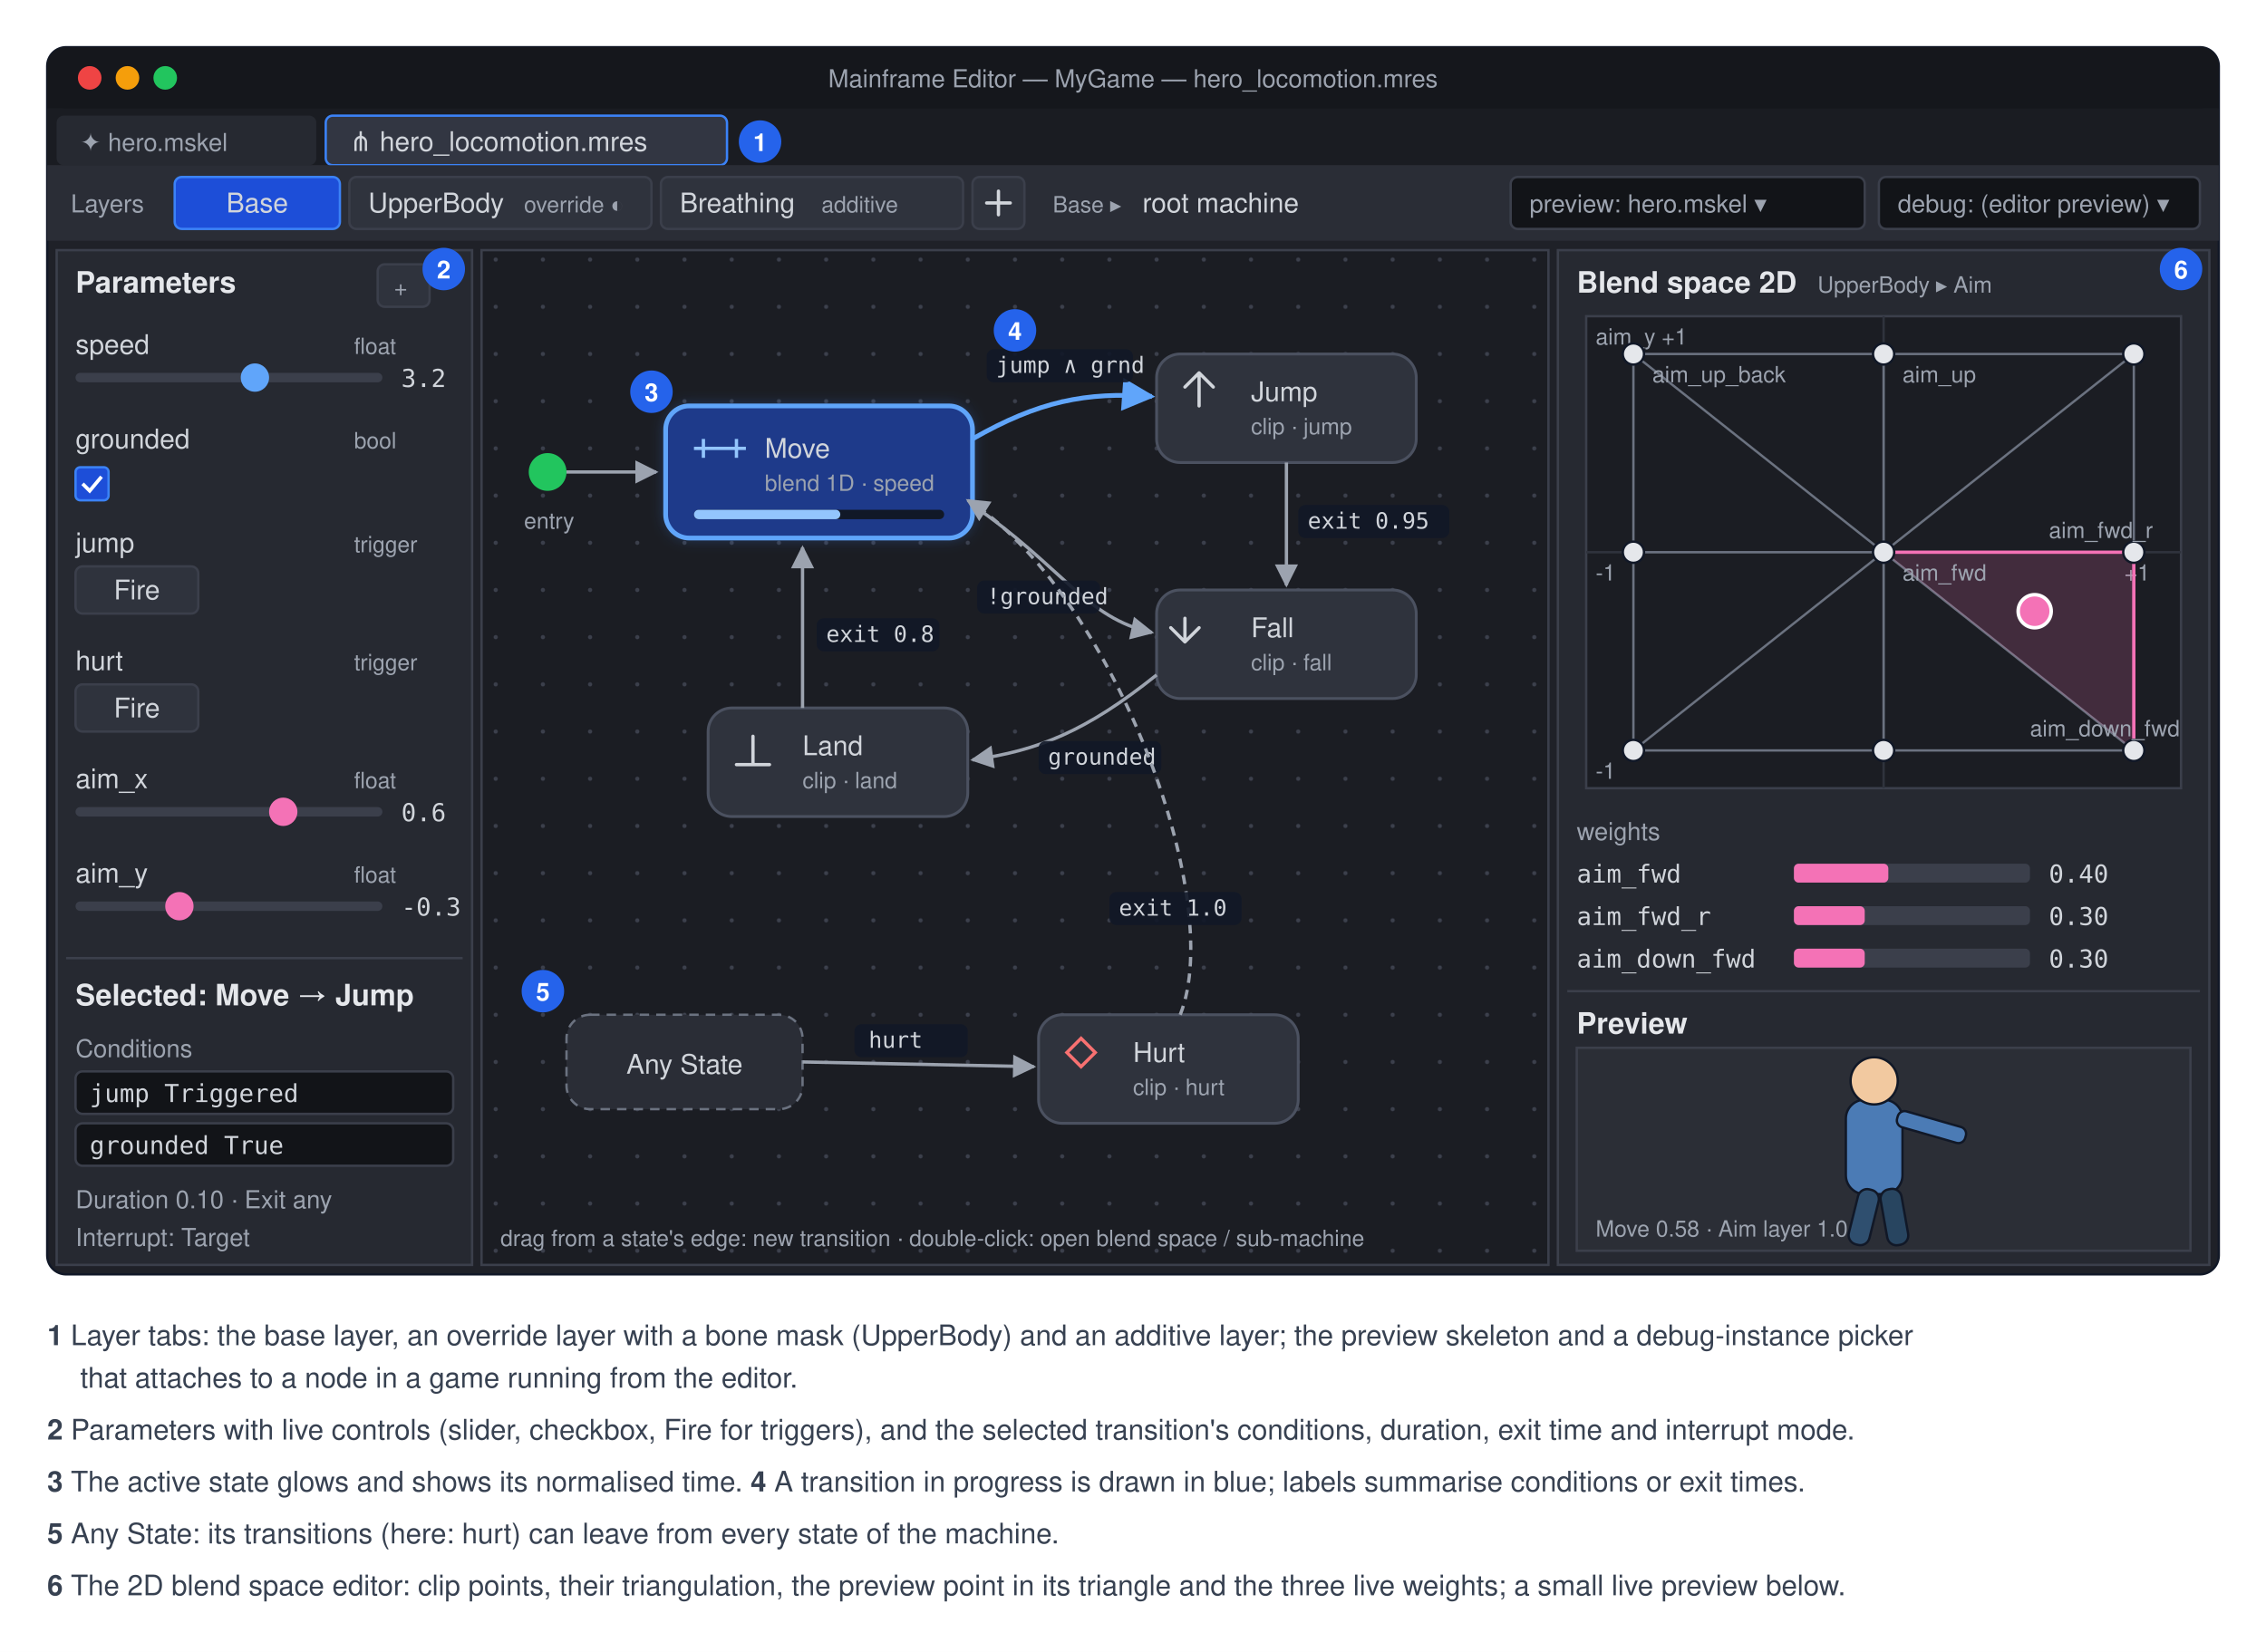
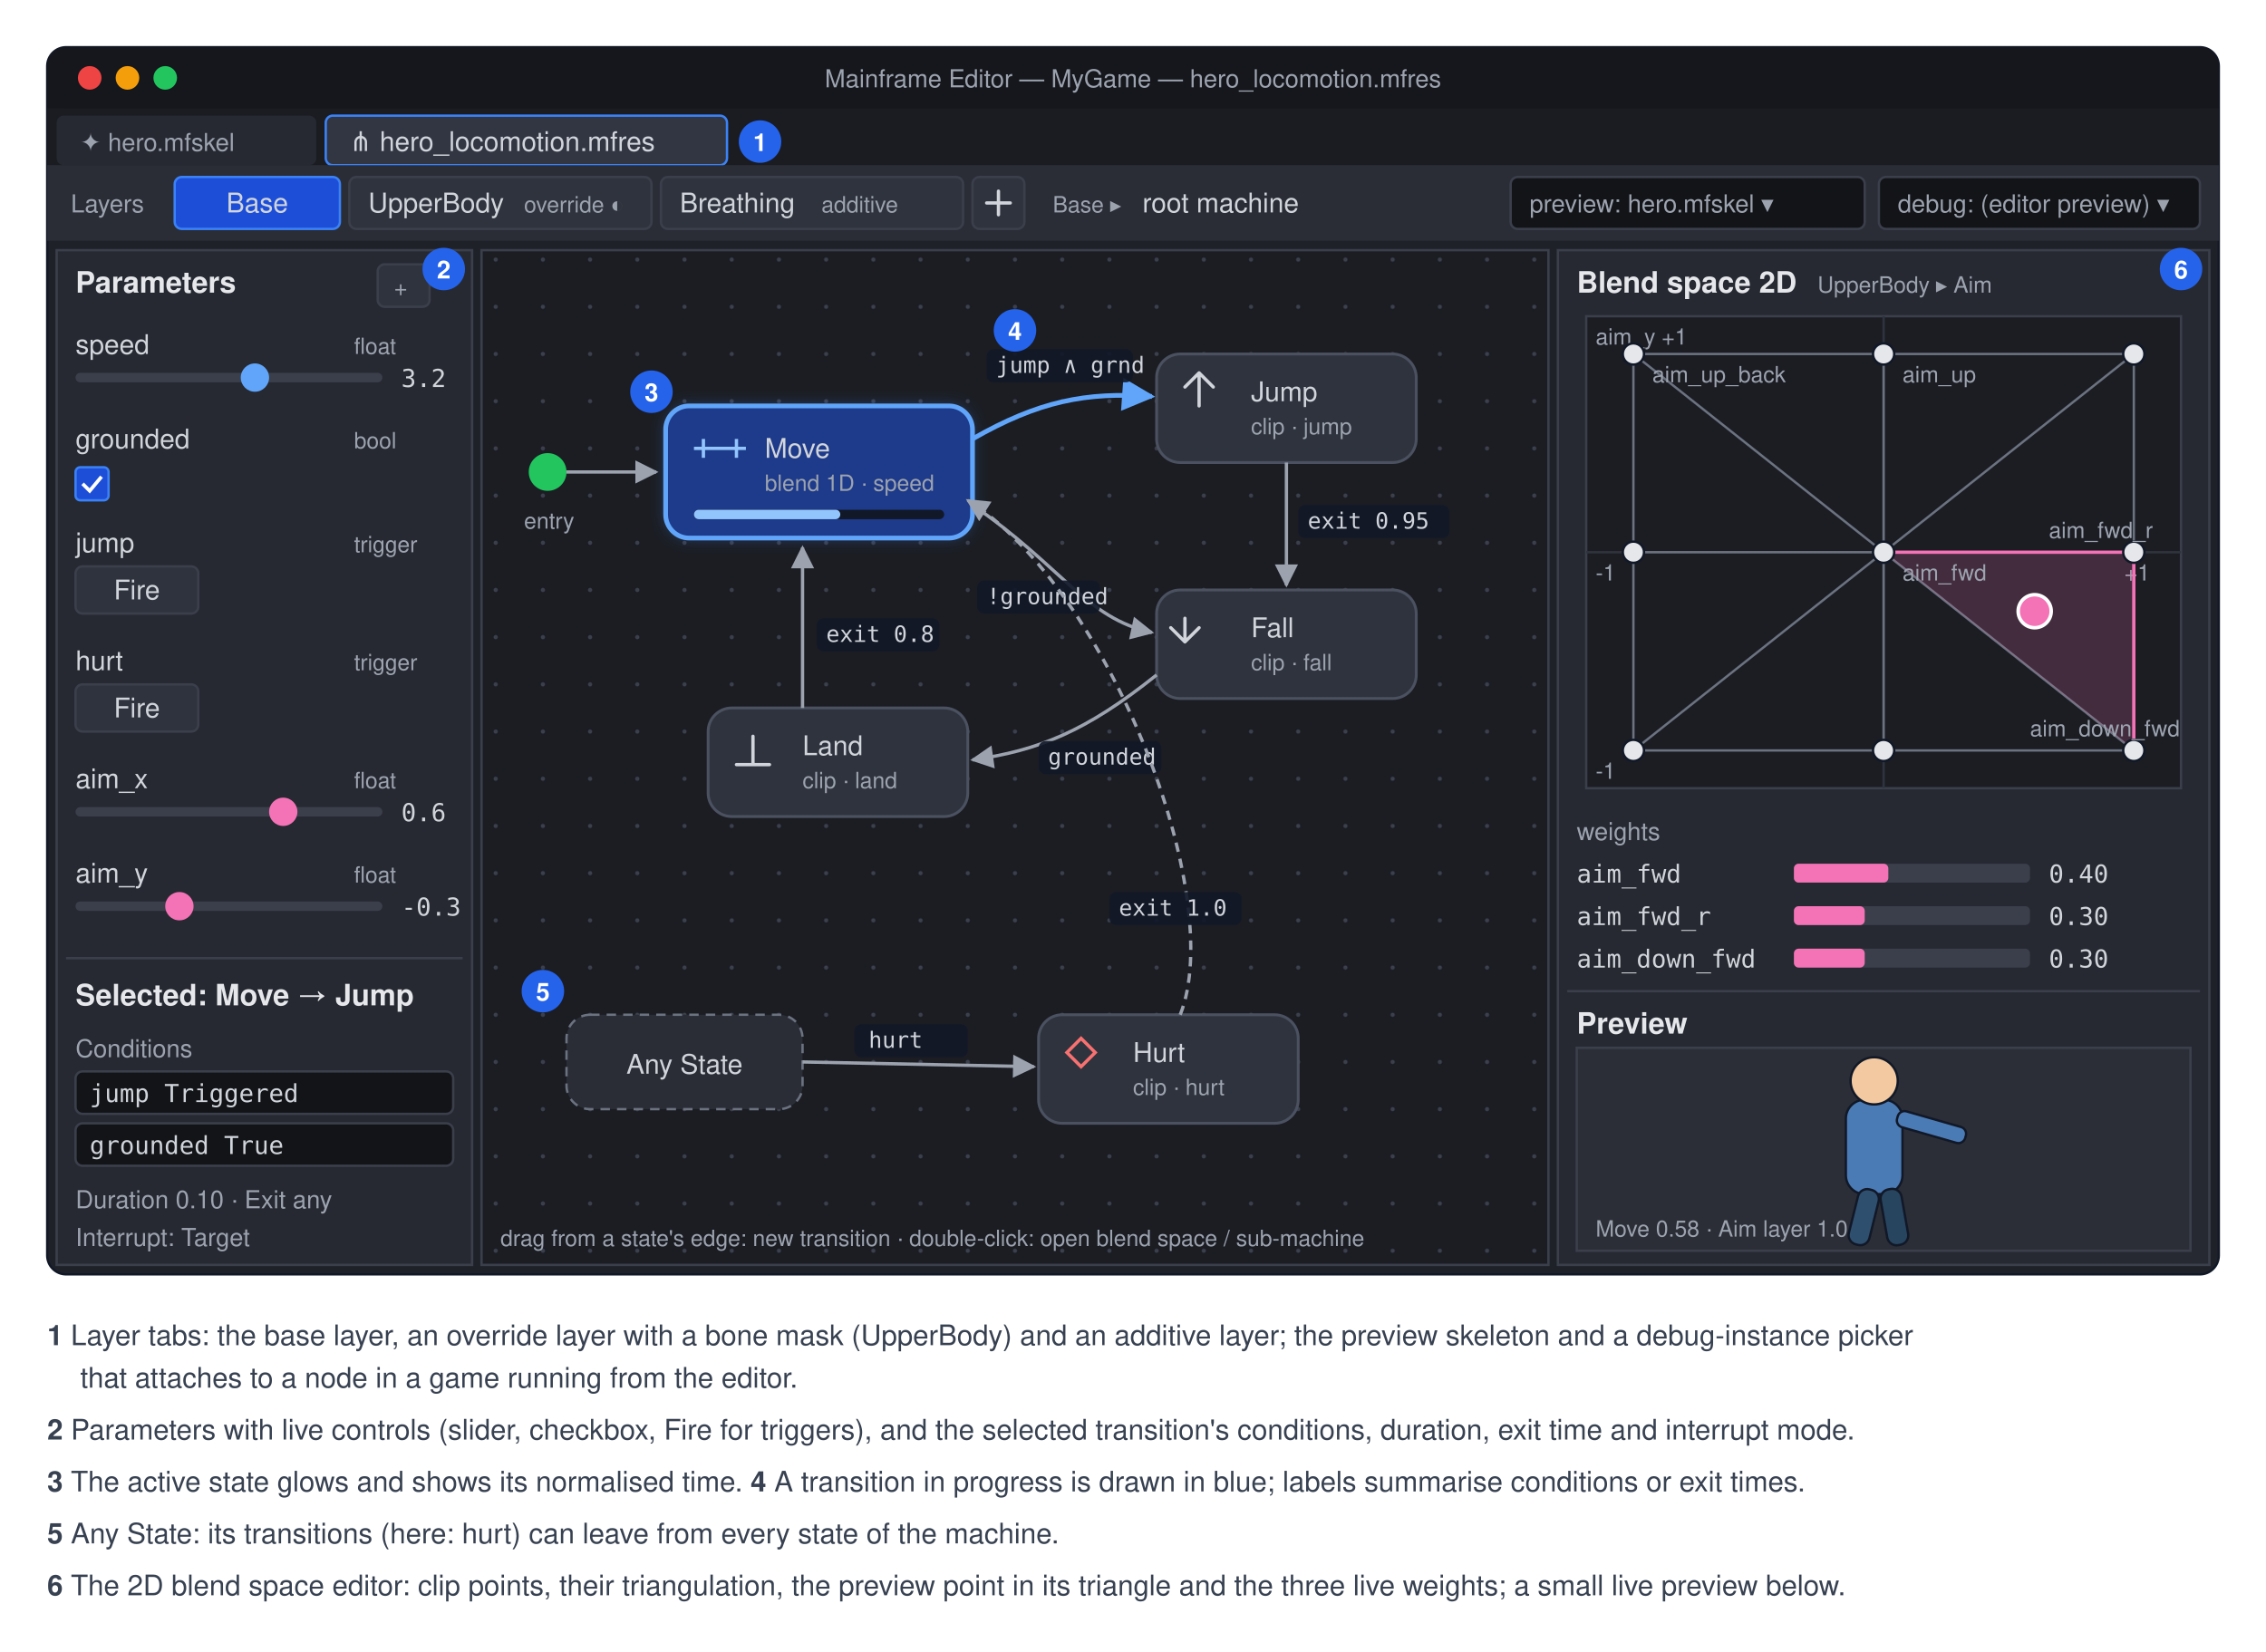
<svg xmlns="http://www.w3.org/2000/svg" viewBox="0 0 960 700" font-family="-apple-system, 'Segoe UI', Helvetica, Arial, sans-serif" font-size="13">
  <rect width="960" height="700" fill="#ffffff" />
  <style>
    .hdr{font-weight:600;font-size:12.5px;fill:#e5e7eb}
    .t{fill:#d1d5db;font-size:11.5px}
    .s{fill:#9ca3af;font-size:10.5px}
    .xs{fill:#9ca3af;font-size:9.5px}
    .m{fill:#d1d5db;font-size:10.5px;font-family:ui-monospace, Menlo, Consolas, monospace}
    .cap{fill:#374151;font-size:12px}
    .num{fill:#ffffff;font-size:10.5px;font-weight:700}
    .g{fill:none;stroke:#d1d5db;stroke-width:1.4;stroke-linecap:round;stroke-linejoin:round}
    .btn{fill:#2f333d;stroke:#3b3f4b}
    .on{fill:#1d4ed8;stroke:#3b82f6}
    .fld{fill:#121418;stroke:#3b3f4b}
    .st{fill:#2f333d;stroke:#4b5160;stroke-width:1.2}
    .arr{fill:none;stroke:#9ca3af;stroke-width:1.4}
    .lab{fill:#d1d5db;font-size:9.5px;font-family:ui-monospace, Menlo, Consolas, monospace}
  </style>
  <defs>
    <marker id="ah" viewBox="0 0 10 10" refX="9" refY="5" markerWidth="7" markerHeight="7" orient="auto-start-reverse">
      <path d="M0,0 L10,5 L0,10 z" fill="#9ca3af" />
    </marker>
    <marker id="ahb" viewBox="0 0 10 10" refX="9" refY="5" markerWidth="7" markerHeight="7" orient="auto-start-reverse">
      <path d="M0,0 L10,5 L0,10 z" fill="#60a5fa" />
    </marker>
    <pattern id="dots" width="20" height="20" patternUnits="userSpaceOnUse">
      <rect width="20" height="20" fill="#1b1d23" />
      <circle cx="10" cy="10" r="0.9" fill="#3b3f4b" />
    </pattern>
    <filter id="glow" x="-30%" y="-30%" width="160%" height="160%">
      <feGaussianBlur stdDeviation="3" />
    </filter>
  </defs>
  <rect x="20" y="20" width="920" height="520" rx="8" fill="#1f2128" stroke="#111827" />
  <rect x="20" y="20" width="920" height="26" rx="8" fill="#15171c" />
  <rect x="20" y="38" width="920" height="8" fill="#15171c" />
  <circle cx="38" cy="33" r="5" fill="#ef4444" />
  <circle cx="54" cy="33" r="5" fill="#f59e0b" />
  <circle cx="70" cy="33" r="5" fill="#22c55e" />
-   <text x="480" y="37" class="s" text-anchor="middle">Mainframe Editor — MyGame — hero_locomotion.mres</text>
+   <text x="480" y="37" class="s" text-anchor="middle">Mainframe Editor — MyGame — hero_locomotion.mfres</text>
  <rect x="20" y="46" width="920" height="24" fill="#1a1c22" />
  <rect x="24" y="49" width="110" height="21" rx="3" fill="#262931" />
-   <text x="34" y="64" class="s">✦ hero.mskel</text>
+   <text x="34" y="64" class="s">✦ hero.mfskel</text>
  <rect x="138" y="49" width="170" height="21" rx="3" fill="#323642" stroke="#3b82f6" />
-   <text x="148" y="64" class="t">⋔ hero_locomotion.mres</text>
+   <text x="148" y="64" class="t">⋔ hero_locomotion.mfres</text>
  <rect x="20" y="70" width="920" height="32" fill="#2a2d36" />
  <text x="30" y="90" class="s">Layers</text>
  <rect x="74" y="75" width="70" height="22" rx="3" class="on" />
  <text x="109" y="90" class="t" text-anchor="middle">Base</text>
  <rect x="148" y="75" width="128" height="22" rx="3" class="btn" />
  <text x="156" y="90" class="t">UpperBody</text>
  <text x="222" y="90" class="xs">override ◐</text>
  <rect x="280" y="75" width="128" height="22" rx="3" class="btn" />
  <text x="288" y="90" class="t">Breathing</text>
  <text x="348" y="90" class="xs">additive</text>
  <rect x="412" y="75" width="22" height="22" rx="3" class="btn" />
  <path d="M418,86 h10 M423,81 v10" class="g" />
  <text x="446" y="90" class="xs">Base ▸ </text>
  <text x="484" y="90" class="t">root machine</text>
  <rect x="640" y="75" width="150" height="22" rx="3" class="fld" />
-   <text x="648" y="90" class="s">preview: hero.mskel ▾</text>
+   <text x="648" y="90" class="s">preview: hero.mfskel ▾</text>
  <rect x="796" y="75" width="136" height="22" rx="3" class="fld" />
  <text x="804" y="90" class="s">debug: (editor preview) ▾</text>
  <rect x="24" y="106" width="176" height="430" fill="#262931" stroke="#3b3f4b" />
  <text x="32" y="124" class="hdr">Parameters</text>
  <rect x="160" y="112" width="22" height="18" rx="3" class="btn" />
  <text x="167" y="125" class="xs">+</text>
  <g class="s">
    <text x="32" y="150" class="t">speed</text>
    <text x="150" y="150" class="xs">float</text>
    <rect x="32" y="158" width="130" height="4" rx="2" fill="#3b3f4b" />
    <circle cx="108" cy="160" r="6" fill="#60a5fa" />
    <text x="170" y="164" class="m">3.2</text>
    <text x="32" y="190" class="t">grounded</text>
    <text x="150" y="190" class="xs">bool</text>
    <rect x="32" y="198" width="14" height="14" rx="2" class="on" />
    <path d="M35,205 l3,3 5,-6" stroke="#fff" fill="none" stroke-width="1.5" />
    <text x="32" y="234" class="t">jump</text>
    <text x="150" y="234" class="xs">trigger</text>
    <rect x="32" y="240" width="52" height="20" rx="3" class="btn" />
    <text x="58" y="254" class="t" text-anchor="middle">Fire</text>
    <text x="32" y="284" class="t">hurt</text>
    <text x="150" y="284" class="xs">trigger</text>
    <rect x="32" y="290" width="52" height="20" rx="3" class="btn" />
    <text x="58" y="304" class="t" text-anchor="middle">Fire</text>
    <text x="32" y="334" class="t">aim_x</text>
    <text x="150" y="334" class="xs">float</text>
    <rect x="32" y="342" width="130" height="4" rx="2" fill="#3b3f4b" />
    <circle cx="120" cy="344" r="6" fill="#f472b6" />
    <text x="170" y="348" class="m">0.6</text>
    <text x="32" y="374" class="t">aim_y</text>
    <text x="150" y="374" class="xs">float</text>
    <rect x="32" y="382" width="130" height="4" rx="2" fill="#3b3f4b" />
    <circle cx="76" cy="384" r="6" fill="#f472b6" />
    <text x="170" y="388" class="m">-0.3</text>
  </g>
  <line x1="28" y1="406" x2="196" y2="406" stroke="#3b3f4b" />
  <text x="32" y="426" class="hdr">Selected: Move → Jump</text>
  <g class="s">
    <text x="32" y="448">Conditions</text>
    <rect x="32" y="454" width="160" height="18" rx="3" class="fld" />
    <text x="38" y="467" class="m">jump  Triggered</text>
    <rect x="32" y="476" width="160" height="18" rx="3" class="fld" />
    <text x="38" y="489" class="m">grounded  True</text>
    <text x="32" y="512">Duration 0.10 · Exit any</text>
    <text x="32" y="528">Interrupt: Target</text>
  </g>
  <rect x="204" y="106" width="452" height="430" fill="url(#dots)" stroke="#3b3f4b" />
  <circle cx="232" cy="200" r="8" fill="#22c55e" />
  <text x="222" y="224" class="xs">entry</text>
  <path d="M240,200 L278,200" class="arr" marker-end="url(#ah)" />
  <rect x="282" y="172" width="130" height="56" rx="10" fill="#3b82f6" opacity="0.35" filter="url(#glow)" />
  <rect x="282" y="172" width="130" height="56" rx="10" fill="#1e3a8a" stroke="#60a5fa" stroke-width="2" />
  <path d="M294,190 h22 M298,186 v8 M312,186 v8" stroke="#93c5fd" stroke-width="1.4" />
  <text x="324" y="194" class="t">Move</text>
  <text x="324" y="208" class="xs">blend 1D · speed</text>
  <rect x="294" y="216" width="106" height="4" rx="2" fill="#111827" />
  <rect x="294" y="216" width="62" height="4" rx="2" fill="#93c5fd" />
  <rect x="490" y="150" width="110" height="46" rx="10" class="st" />
  <text x="530" y="170" class="t">Jump</text>
  <text x="530" y="184" class="xs">clip · jump</text>
  <path d="M502,164 l6,-6 6,6 M508,158 v14" class="g" />
  <rect x="490" y="250" width="110" height="46" rx="10" class="st" />
  <text x="530" y="270" class="t">Fall</text>
  <text x="530" y="284" class="xs">clip · fall</text>
  <path d="M502,262 v10 l6,-6 M502,272 l-6,-6" class="g" />
  <rect x="300" y="300" width="110" height="46" rx="10" class="st" />
  <text x="340" y="320" class="t">Land</text>
  <text x="340" y="334" class="xs">clip · land</text>
  <path d="M312,324 h14 M319,312 v12" class="g" />
  <rect x="240" y="430" width="100" height="40" rx="10" fill="#2a2d36" stroke="#6b7280" stroke-dasharray="4 3" />
  <text x="290" y="455" class="t" text-anchor="middle">Any State</text>
  <rect x="440" y="430" width="110" height="46" rx="10" class="st" />
  <text x="480" y="450" class="t">Hurt</text>
  <text x="480" y="464" class="xs">clip · hurt</text>
  <path d="M452,446 l6,-6 6,6 -6,6 z" fill="none" stroke="#f87171" stroke-width="1.4" />
  <path d="M412,186 C440,170 460,166 488,168" stroke="#60a5fa" stroke-width="2" fill="none" marker-end="url(#ahb)" />
  <rect x="418" y="148" width="62" height="14" rx="3" fill="#111827" fill-opacity="0.9" />
  <text x="422" y="158" class="lab">jump ∧ grnd</text>
  <path d="M545,196 L545,248" class="arr" marker-end="url(#ah)" />
  <rect x="550" y="214" width="64" height="14" rx="3" fill="#111827" fill-opacity="0.9" />
  <text x="554" y="224" class="lab">exit 0.95</text>
  <path d="M412,214 C450,240 460,262 488,268" class="arr" marker-end="url(#ah)" />
  <rect x="414" y="246" width="52" height="14" rx="3" fill="#111827" fill-opacity="0.9" />
  <text x="418" y="256" class="lab">!grounded</text>
  <path d="M490,286 C460,310 440,318 412,322" class="arr" marker-end="url(#ah)" />
  <rect x="440" y="314" width="52" height="14" rx="3" fill="#111827" fill-opacity="0.9" />
  <text x="444" y="324" class="lab">grounded</text>
  <path d="M340,300 L340,232" class="arr" marker-end="url(#ah)" />
  <rect x="346" y="262" width="52" height="14" rx="3" fill="#111827" fill-opacity="0.9" />
  <text x="350" y="272" class="lab">exit 0.8</text>
  <path d="M340,450 L438,452" class="arr" marker-end="url(#ah)" />
  <rect x="362" y="434" width="48" height="14" rx="3" fill="#111827" fill-opacity="0.9" />
  <text x="368" y="444" class="lab">hurt</text>
  <path d="M500,430 C520,380 470,250 410,212" class="arr" stroke-dasharray="4 3" marker-end="url(#ah)" />
  <rect x="470" y="378" width="56" height="14" rx="3" fill="#111827" fill-opacity="0.9" />
  <text x="474" y="388" class="lab">exit 1.0</text>
  <text x="212" y="528" class="xs">drag from a state's edge: new transition · double-click: open blend space / sub-machine</text>
  <rect x="660" y="106" width="276" height="430" fill="#262931" stroke="#3b3f4b" />
  <text x="668" y="124" class="hdr">Blend space 2D</text>
  <text x="770" y="124" class="xs">UpperBody ▸ Aim</text>
  <rect x="672" y="134" width="252" height="200" fill="#1b1d23" stroke="#3b3f4b" />
  <g stroke="#2f333d">
    <line x1="798" y1="134" x2="798" y2="334" />
    <line x1="672" y1="234" x2="924" y2="234" />
  </g>
  <text x="676" y="146" class="xs">aim_y +1</text>
  <text x="676" y="330" class="xs">-1</text>
  <text x="900" y="246" class="xs">+1</text>
  <text x="676" y="246" class="xs">-1</text>
  <g fill="none" stroke="#6b7280" stroke-width="1">
    <path d="M692,150 L798,150 L904,150 L904,318 L798,318 L692,318 Z" />
    <path d="M692,150 L798,234 L904,150 M692,318 L798,234 L904,318 M692,234 L798,234 L904,234 M798,150 L798,318" />
  </g>
  <path d="M798,234 L904,234 L904,318" fill="#f472b6" fill-opacity="0.18" stroke="#f472b6" stroke-width="1.4" />
  <g fill="#e5e7eb" stroke="#111827">
    <circle cx="692" cy="150" r="4.5" />
    <circle cx="798" cy="150" r="4.5" />
    <circle cx="904" cy="150" r="4.5" />
    <circle cx="692" cy="234" r="4.5" />
    <circle cx="798" cy="234" r="4.5" />
    <circle cx="904" cy="234" r="4.5" />
    <circle cx="692" cy="318" r="4.5" />
    <circle cx="798" cy="318" r="4.5" />
    <circle cx="904" cy="318" r="4.5" />
  </g>
  <g class="xs">
    <text x="700" y="162">aim_up_back</text>
    <text x="806" y="162">aim_up</text>
    <text x="806" y="246">aim_fwd</text>
    <text x="868" y="228">aim_fwd_r</text>
    <text x="860" y="312">aim_down_fwd</text>
  </g>
  <circle cx="862" cy="259" r="7" fill="#f472b6" stroke="#ffffff" stroke-width="1.5" />
  <text x="668" y="356" class="s">weights</text>
  <g class="m">
    <text x="668" y="374">aim_fwd</text>
    <rect x="760" y="366" width="100" height="8" rx="2" fill="#3b3f4b" />
    <rect x="760" y="366" width="40" height="8" rx="2" fill="#f472b6" />
    <text x="868" y="374">0.40</text>
    <text x="668" y="392">aim_fwd_r</text>
    <rect x="760" y="384" width="100" height="8" rx="2" fill="#3b3f4b" />
    <rect x="760" y="384" width="30" height="8" rx="2" fill="#f472b6" />
    <text x="868" y="392">0.30</text>
    <text x="668" y="410">aim_down_fwd</text>
    <rect x="760" y="402" width="100" height="8" rx="2" fill="#3b3f4b" />
    <rect x="760" y="402" width="30" height="8" rx="2" fill="#f472b6" />
    <text x="868" y="410">0.30</text>
  </g>
  <line x1="664" y1="420" x2="932" y2="420" stroke="#3b3f4b" />
  <text x="668" y="438" class="hdr">Preview</text>
  <rect x="668" y="444" width="260" height="86" fill="#2b2e36" stroke="#3b3f4b" />
  <g stroke="#111827">
    <rect x="782" y="466" width="24" height="40" rx="8" fill="#4b7bb5" />
    <circle cx="794" cy="458" r="10" fill="#f2c9a0" />
    <rect x="788" y="504" width="9" height="24" rx="4" fill="#2f4f6f" transform="rotate(14 792 504)" />
    <rect x="796" y="504" width="9" height="24" rx="4" fill="#284560" transform="rotate(-10 800 504)" />
    <rect x="804" y="470" width="30" height="7" rx="3" fill="#4b7bb5" transform="rotate(16 804 473)" />
  </g>
  <text x="676" y="524" class="xs">Move 0.58 · Aim layer 1.0</text>
  <g>
    <circle cx="322" cy="60" r="9" fill="#2563eb" />
    <text x="322" y="64" class="num" text-anchor="middle">1</text>
    <circle cx="188" cy="114" r="9" fill="#2563eb" />
    <text x="188" y="118" class="num" text-anchor="middle">2</text>
    <circle cx="276" cy="166" r="9" fill="#2563eb" />
    <text x="276" y="170" class="num" text-anchor="middle">3</text>
    <circle cx="430" cy="140" r="9" fill="#2563eb" />
    <text x="430" y="144" class="num" text-anchor="middle">4</text>
    <circle cx="230" cy="420" r="9" fill="#2563eb" />
    <text x="230" y="424" class="num" text-anchor="middle">5</text>
    <circle cx="924" cy="114" r="9" fill="#2563eb" />
    <text x="924" y="118" class="num" text-anchor="middle">6</text>
  </g>
  <g class="cap">
    <text x="20" y="570">
      <tspan font-weight="600">1</tspan>  Layer tabs: the base layer, an override layer with a bone mask (UpperBody) and an additive layer; the preview skeleton and a debug-instance picker</text>
    <text x="34" y="588">that attaches to a node in a game running from the editor.</text>
    <text x="20" y="610">
      <tspan font-weight="600">2</tspan>  Parameters with live controls (slider, checkbox, Fire for triggers), and the selected transition's conditions, duration, exit time and interrupt mode.</text>
    <text x="20" y="632">
      <tspan font-weight="600">3</tspan>  The active state glows and shows its normalised time.  <tspan font-weight="600">4</tspan>  A transition in progress is drawn in blue; labels summarise conditions or exit times.</text>
    <text x="20" y="654">
      <tspan font-weight="600">5</tspan>  Any State: its transitions (here: hurt) can leave from every state of the machine.</text>
    <text x="20" y="676">
      <tspan font-weight="600">6</tspan>  The 2D blend space editor: clip points, their triangulation, the preview point in its triangle and the three live weights; a small live preview below.</text>
  </g>
</svg>
